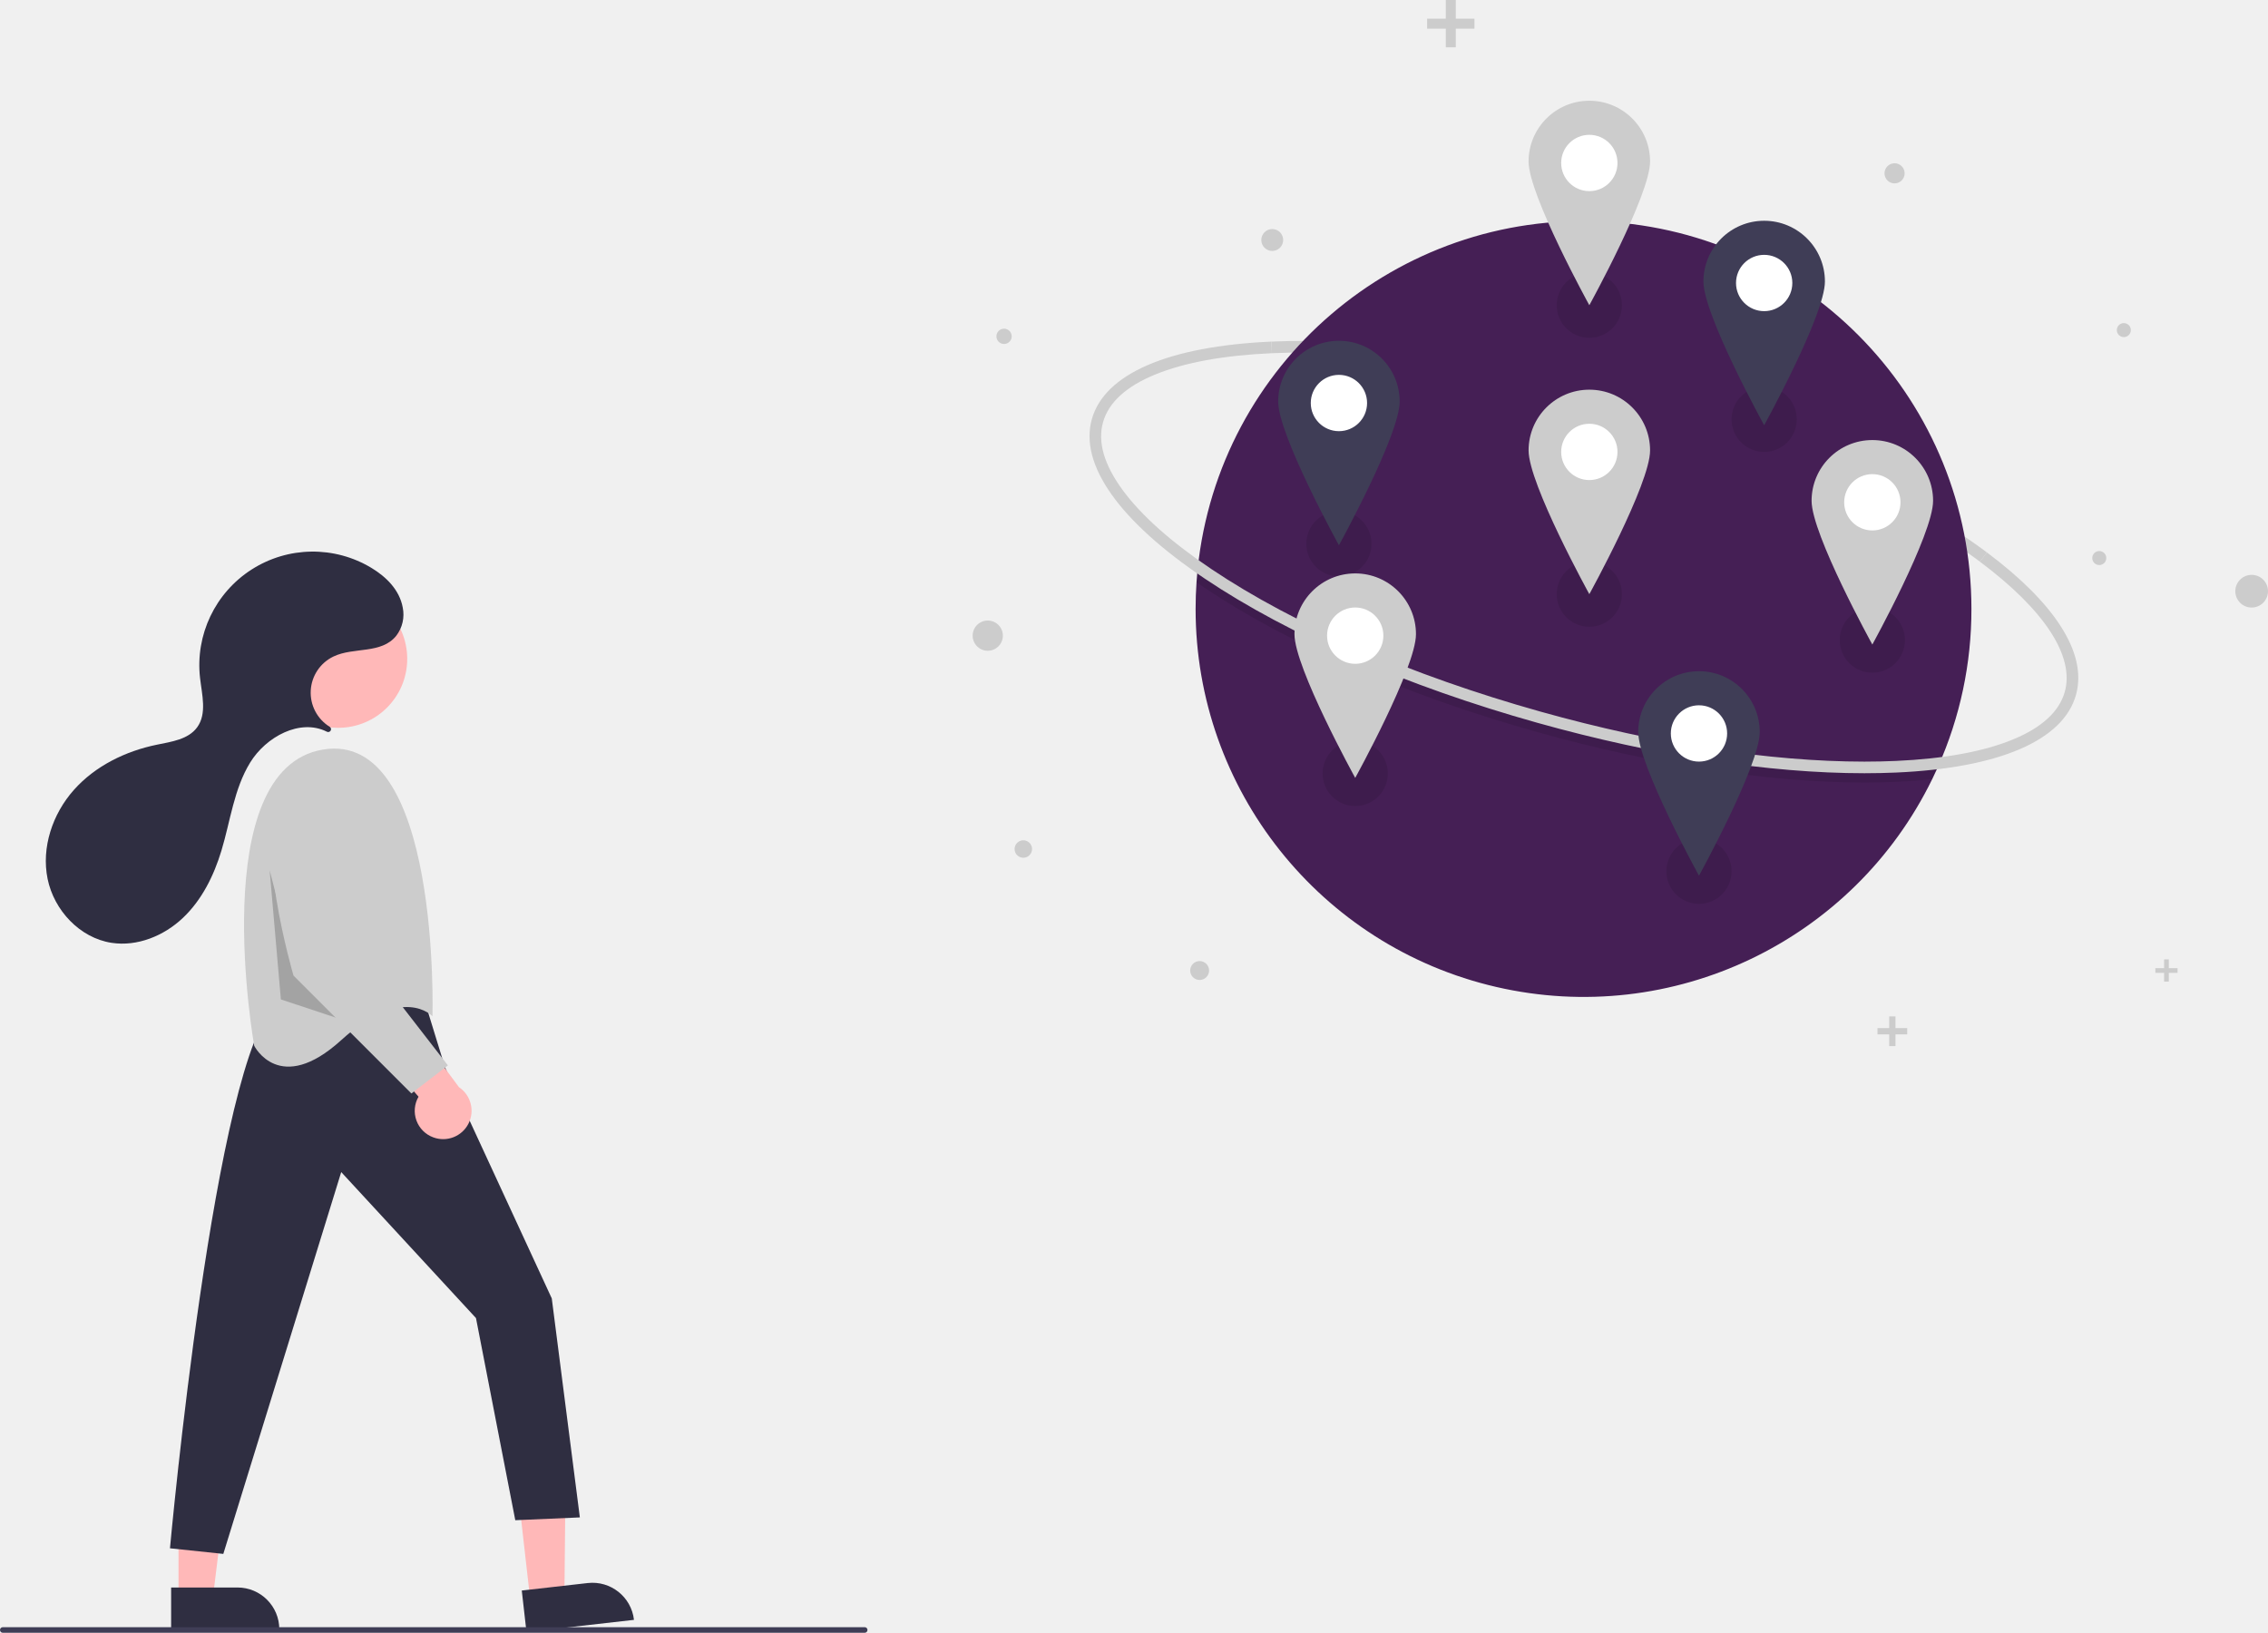
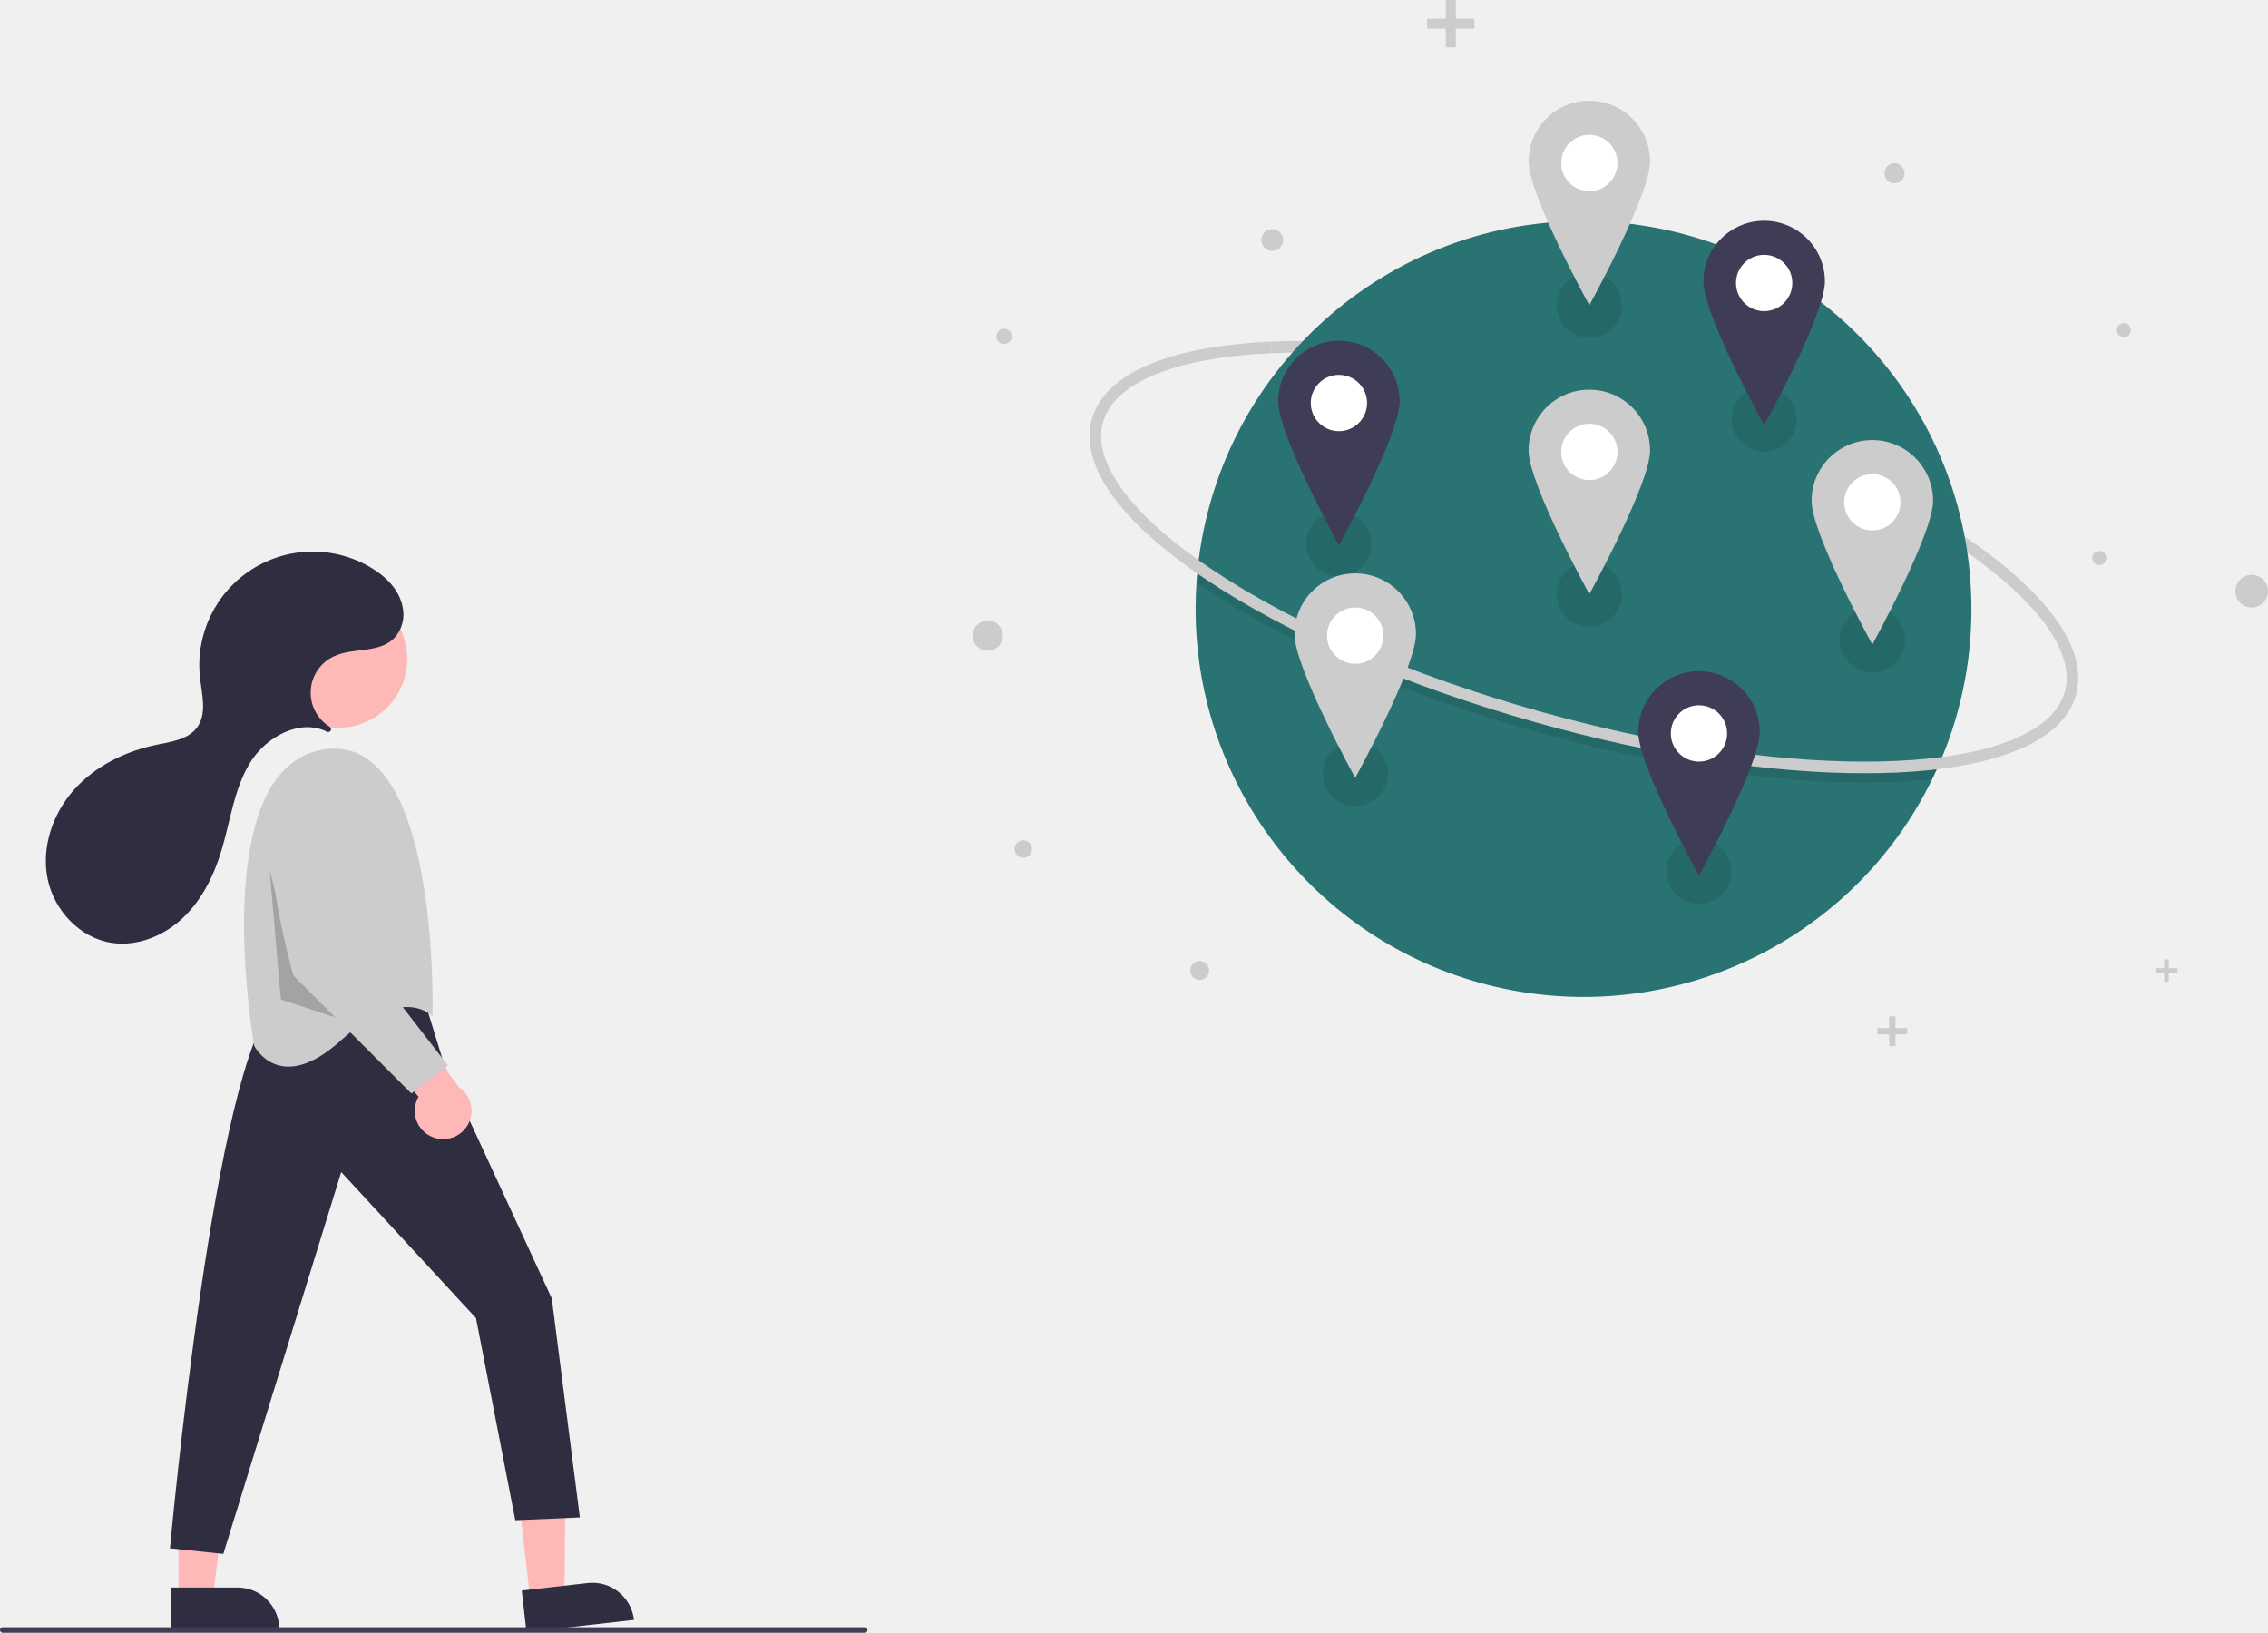
<svg xmlns="http://www.w3.org/2000/svg" id="bfd7ed38-e2c2-4ce4-aa7c-70bac4bc4918" data-name="Layer 1" width="807.86" height="581.582" viewBox="0 0 807.86 581.582">
  <path d="M901.327,359.286c-29.238-21.858-75.032-42.529-125.639-56.714-46.078-12.915-91.021-19.151-126.56-17.558l-.185-4.133c35.962-1.611,81.372,4.677,127.862,17.708,51.079,14.317,97.369,35.232,127,57.384Z" transform="translate(-196.0701 -159.2091)" fill="#ccc" />
-   <path d="M898.291,376.122a137.672,137.672,0,0,1-11.914,56.209q-.987,2.222-2.056,4.402a138.194,138.194,0,0,1-262.378-60.611q0-4.797.327-9.519.155-2.401.401-4.774a138.181,138.181,0,0,1,275.621,14.293Z" transform="translate(-196.0701 -159.2091)" fill="#451f55" />
+   <path d="M898.291,376.122a137.672,137.672,0,0,1-11.914,56.209q-.987,2.222-2.056,4.402a138.194,138.194,0,0,1-262.378-60.611q0-4.797.327-9.519.155-2.401.401-4.774a138.181,138.181,0,0,1,275.621,14.293Z" transform="translate(-196.0701 -159.2091)" fill="#297373" />
  <path d="M886.377,432.331q-.987,2.222-2.056,4.402-6.057.658-12.75.956c-3.694.165-7.496.248-11.381.248-33.931,0-74.767-6.263-116.484-17.954-46.491-13.031-88.552-31.259-118.437-51.327q-1.527-1.024-2.999-2.052.155-2.401.401-4.774,2.377,1.694,4.902,3.392c29.534,19.828,71.172,37.861,117.25,50.777,41.353,11.592,81.804,17.801,115.347,17.801q5.752,0,11.215-.244Q879.34,433.195,886.377,432.331Z" transform="translate(-196.0701 -159.2091)" opacity="0.1" style="isolation:isolate" />
  <path d="M860.191,434.627c-33.93.001-74.769-6.263-116.484-17.955-46.491-13.031-88.553-31.259-118.439-51.327-30.509-20.487-44.816-40.673-40.284-56.841,4.531-16.168,27.246-25.978,63.958-27.624l.185,4.133c-17.144.768-31.116,3.316-41.528,7.574-10.386,4.247-16.655,9.978-18.632,17.034-1.978,7.056.4,15.21,7.065,24.236,6.682,9.048,17.294,18.487,31.542,28.054,29.53,19.829,71.17,37.863,117.249,50.778,41.354,11.591,81.802,17.802,115.347,17.803q5.749,0,11.213-.244c17.145-.768,31.116-3.316,41.528-7.574,10.386-4.247,16.655-9.978,18.632-17.033,3.551-12.669-7.18-29.132-30.217-46.354l2.477-3.313c11.855,8.863,20.63,17.598,26.082,25.964,5.845,8.969,7.743,17.32,5.641,24.819-4.532,16.168-27.246,25.978-63.958,27.624C867.875,434.545,864.075,434.627,860.191,434.627Z" transform="translate(-196.0701 -159.2091)" fill="#ccc" />
  <circle cx="567.702" cy="52.235" r="1.583" fill="#f2f2f2" />
  <circle cx="357.645" cy="119.801" r="2.724" fill="#ccc" />
  <circle cx="351.839" cy="226.413" r="5.381" fill="#ccc" />
  <circle cx="674.842" cy="61.735" r="3.586" fill="#ccc" />
  <circle cx="802.037" cy="210.579" r="5.823" fill="#ccc" />
  <circle cx="756.506" cy="117.58" r="2.498" fill="#ccc" />
  <circle cx="453.173" cy="85.485" r="3.897" fill="#ccc" />
  <circle cx="747.762" cy="198.772" r="2.498" fill="#ccc" />
  <circle cx="364.506" cy="302.413" r="3.109" fill="#ccc" />
  <circle cx="427.312" cy="345.691" r="3.367" fill="#ccc" />
  <polygon points="525.2 6.645 518.555 6.645 518.555 0 514.99 0 514.99 6.645 508.342 6.645 508.342 10.213 514.99 10.213 514.99 16.858 518.555 16.858 518.555 10.213 525.2 10.213 525.2 6.645" fill="#ccc" />
  <polygon points="679.342 366.201 675.168 366.201 675.168 362.029 672.93 362.029 672.93 366.201 668.758 366.201 668.758 368.44 672.93 368.44 672.93 372.612 675.168 372.612 675.168 368.44 679.342 368.44 679.342 366.201" fill="#ccc" />
  <polygon points="775.646 344.844 772.527 344.844 772.527 341.725 770.852 341.725 770.852 344.844 767.733 344.844 767.733 346.519 770.852 346.519 770.852 349.638 772.527 349.638 772.527 346.519 775.646 346.519 775.646 344.844" fill="#ccc" />
  <circle cx="566.119" cy="108.717" r="11.611" opacity="0.1" style="isolation:isolate" />
  <circle cx="476.924" cy="193.69" r="11.611" opacity="0.1" style="isolation:isolate" />
  <circle cx="605.175" cy="310.33" r="11.611" opacity="0.1" style="isolation:isolate" />
  <circle cx="566.119" cy="211.635" r="11.611" opacity="0.1" style="isolation:isolate" />
  <circle cx="482.729" cy="275.496" r="11.611" opacity="0.1" style="isolation:isolate" />
  <circle cx="628.397" cy="149.357" r="11.611" opacity="0.1" style="isolation:isolate" />
  <circle cx="666.925" cy="227.996" r="11.611" opacity="0.1" style="isolation:isolate" />
  <circle cx="566.119" cy="160.968" r="15.306" fill="#fff" />
  <path d="M762.189,298.01a21.639,21.639,0,0,0-21.639,21.639c0,11.951,21.639,51.195,21.639,51.195s21.639-39.244,21.639-51.195A21.639,21.639,0,0,0,762.189,298.01Zm0,32.195a10.028,10.028,0,1,1,10.028-10.028,10.028,10.028,0,0,1-10.028,10.028h0Z" transform="translate(-196.0701 -159.2091)" fill="#ccc" />
  <circle cx="482.729" cy="226.413" r="15.306" fill="#fff" />
  <path d="M678.799,363.455a21.639,21.639,0,0,0-21.639,21.639c0,11.951,21.639,51.195,21.639,51.195s21.639-39.244,21.639-51.195A21.639,21.639,0,0,0,678.799,363.455Zm0,32.195a10.028,10.028,0,1,1,10.028-10.028,10.028,10.028,0,0,1-10.028,10.028h0Z" transform="translate(-196.0701 -159.2091)" fill="#ccc" />
  <circle cx="666.925" cy="178.912" r="15.306" fill="#fff" />
  <path d="M862.995,315.955a21.639,21.639,0,0,0-21.639,21.639c0,11.951,21.639,51.195,21.639,51.195s21.639-39.244,21.639-51.195A21.639,21.639,0,0,0,862.995,315.955Zm0,32.195A10.028,10.028,0,1,1,873.023,338.121a10.028,10.028,0,0,1-10.028,10.028Z" transform="translate(-196.0701 -159.2091)" fill="#ccc" />
  <circle cx="566.119" cy="58.05" r="15.306" fill="#fff" />
  <path d="M762.189,195.093a21.639,21.639,0,0,0-21.639,21.639c0,11.951,21.639,51.195,21.639,51.195s21.639-39.244,21.639-51.195A21.639,21.639,0,0,0,762.189,195.093Zm0,32.195a10.028,10.028,0,1,1,10.028-10.028,10.028,10.028,0,0,1-10.028,10.028Z" transform="translate(-196.0701 -159.2091)" fill="#ccc" />
  <circle cx="605.175" cy="261.246" r="15.306" fill="#fff" />
  <path d="M801.245,398.288a21.639,21.639,0,0,0-21.639,21.639c0,11.951,21.639,51.195,21.639,51.195s21.639-39.244,21.639-51.195A21.639,21.639,0,0,0,801.245,398.288Zm0,32.195a10.028,10.028,0,1,1,10.028-10.028,10.028,10.028,0,0,1-10.028,10.028Z" transform="translate(-196.0701 -159.2091)" fill="#3f3d56" />
  <circle cx="476.924" cy="143.551" r="15.306" fill="#fff" />
  <path d="M672.994,280.593a21.639,21.639,0,0,0-21.639,21.639c0,11.951,21.639,51.195,21.639,51.195s21.639-39.244,21.639-51.195A21.639,21.639,0,0,0,672.994,280.593Zm0,32.195a10.028,10.028,0,1,1,10.028-10.028,10.028,10.028,0,0,1-10.028,10.028Z" transform="translate(-196.0701 -159.2091)" fill="#3f3d56" />
  <circle cx="628.397" cy="100.801" r="15.306" fill="#fff" />
  <path d="M824.467,237.843A21.639,21.639,0,0,0,802.828,259.482c0,11.951,21.639,51.195,21.639,51.195s21.639-39.244,21.639-51.195A21.639,21.639,0,0,0,824.467,237.843Zm0,32.195a10.028,10.028,0,1,1,10.028-10.028A10.028,10.028,0,0,1,824.467,270.038h0Z" transform="translate(-196.0701 -159.2091)" fill="#3f3d56" />
  <polygon points="188.862 569.715 201.044 568.332 201.509 520.688 183.53 522.729 188.862 569.715" fill="#ffb8b8" />
  <path d="M382.643,723.52h38.531a0,0,0,0,1,0,0v14.887a0,0,0,0,1,0,0H397.53a14.887,14.887,0,0,1-14.887-14.887v0A0,0,0,0,1,382.643,723.52Z" transform="translate(687.6026 1252.74) rotate(173.5259)" fill="#2f2e41" />
  <polygon points="63.582 568.954 75.842 568.953 81.674 521.665 63.58 521.666 63.582 568.954" fill="#ffb8b8" />
  <path d="M257.025,724.659h38.531a0,0,0,0,1,0,0v14.887a0,0,0,0,1,0,0H271.912a14.887,14.887,0,0,1-14.887-14.887v0A0,0,0,0,1,257.025,724.659Z" transform="translate(356.545 1304.984) rotate(179.9974)" fill="#2f2e41" />
  <path d="M347.614,516.695l7,22.769,38,82.231,10,78-23,1-14-72-48-52-42,136-19-2s16-176,38-194C294.614,516.695,330.614,499.695,347.614,516.695Z" transform="translate(-196.0701 -159.2091)" fill="#2f2e41" />
  <circle cx="120.492" cy="234.679" r="24.561" fill="#ffb8b8" />
  <path d="M350.114,521.195s3-102-39-95-24.5,105.5-24.5,105.5,9,18,31-2S350.114,521.195,350.114,521.195Z" transform="translate(-196.0701 -159.2091)" fill="#ccc" />
  <polygon points="96.044 309.986 105.927 347.869 120.984 362.927 100.044 355.986 96.044 309.986" opacity="0.2" />
  <path d="M350.424,564.333a10.056,10.056,0,0,1-5.277-14.488l-23.359-27.043,18.414-2.397,19.359,26.048a10.11,10.11,0,0,1-9.137,17.88Z" transform="translate(-196.0701 -159.2091)" fill="#ffb8b8" />
  <path d="M321.984,446.971l2.63,51.724,31,40-13,10-42-42s-15-51-4-66c4.125-5.625,8.672-7.172,12.744-6.908A13.78,13.78,0,0,1,321.984,446.971Z" transform="translate(-196.0701 -159.2091)" fill="#ccc" />
  <path d="M313.641,419.695a1.014,1.014,0,0,0-.143-1.617,14.283,14.283,0,0,1,1.376-25.037c7.221-3.443,17.006-.764,22.344-7.38a12.409,12.409,0,0,0,2.303-10.077c-1.152-6.249-5.849-10.889-11.11-14.07a40.429,40.429,0,0,0-61.089,39.134c.679,6.014,2.535,12.758-1.041,17.641-3.147,4.297-9.088,5.103-14.307,6.171-11.193,2.29-21.992,7.574-29.588,16.108s-11.648,20.508-9.358,31.701,11.478,21.03,22.771,22.765c9.192,1.412,18.683-2.491,25.433-8.888s11.016-15.035,13.708-23.937c3.194-10.565,4.454-21.95,10.221-31.362,5.643-9.21,17.804-15.812,27.335-11.015a1.022,1.022,0,0,0,1.147-.137Z" transform="translate(-196.0701 -159.2091)" fill="#2f2e41" />
  <path d="M504.07,740.791h-307a1,1,0,0,1,0-2h307a1,1,0,1,1,0,2Z" transform="translate(-196.0701 -159.2091)" fill="#3f3d56" />
</svg>
